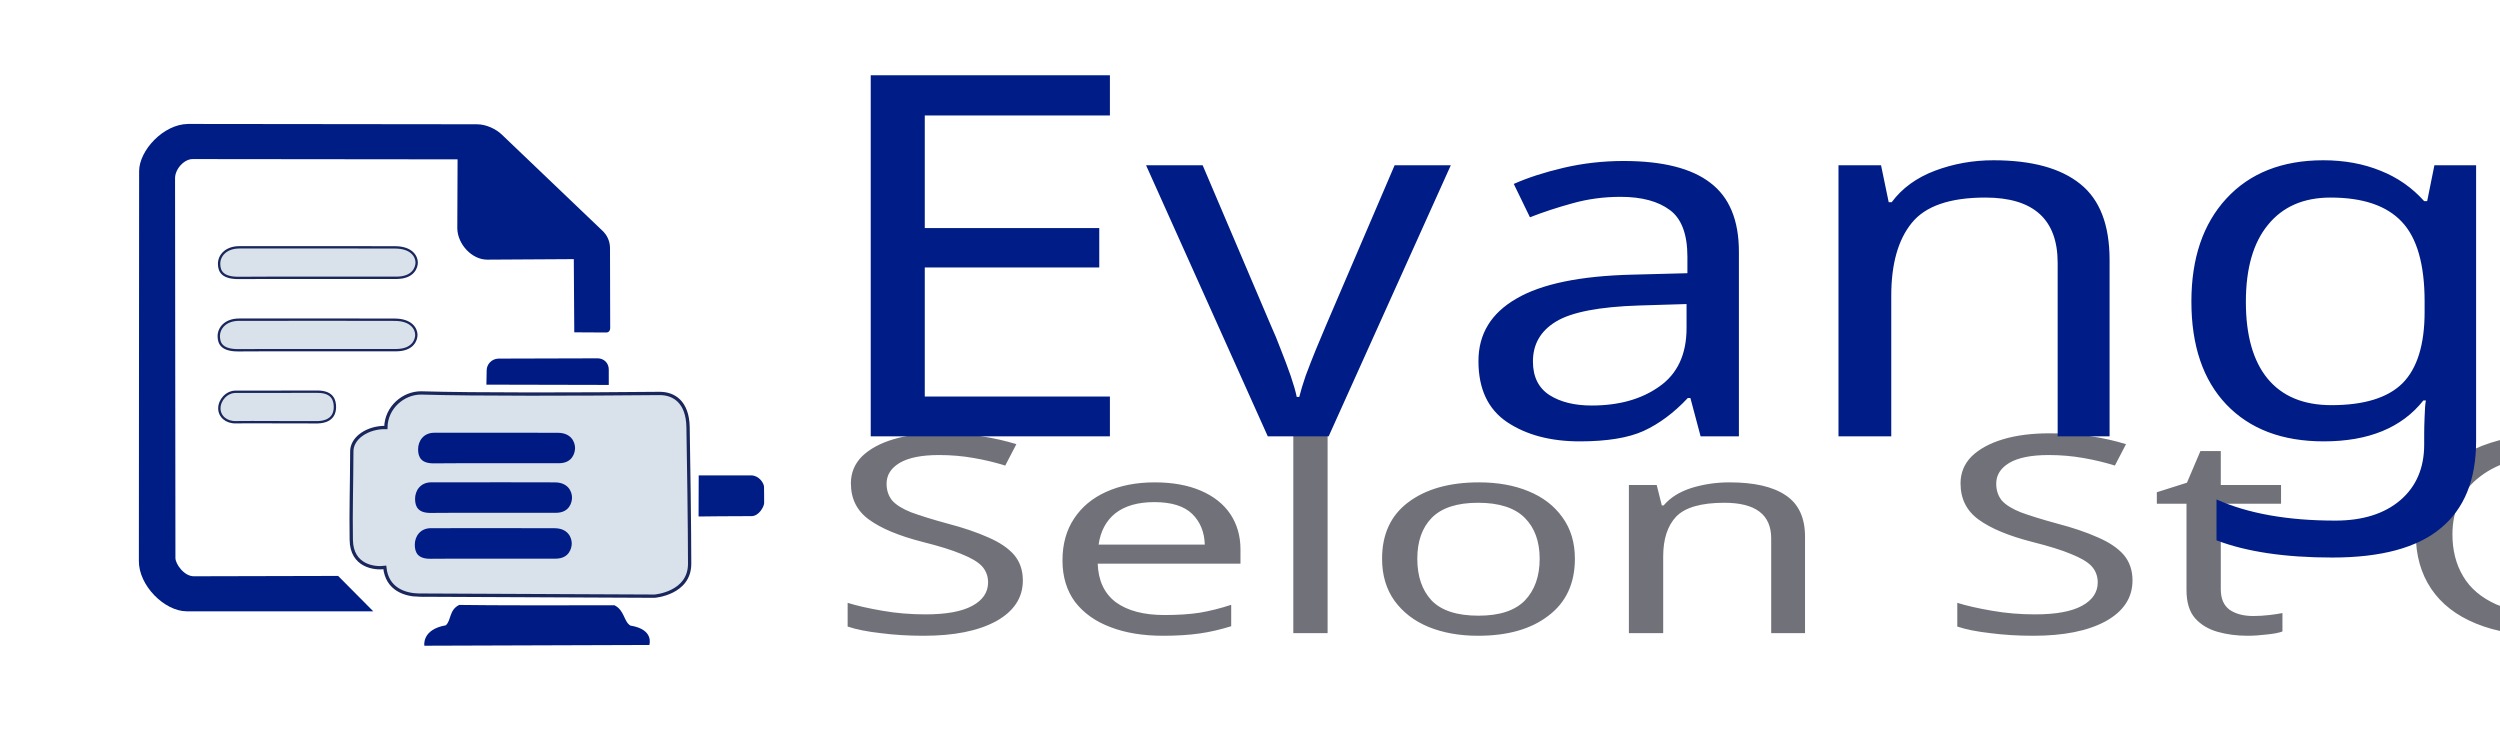
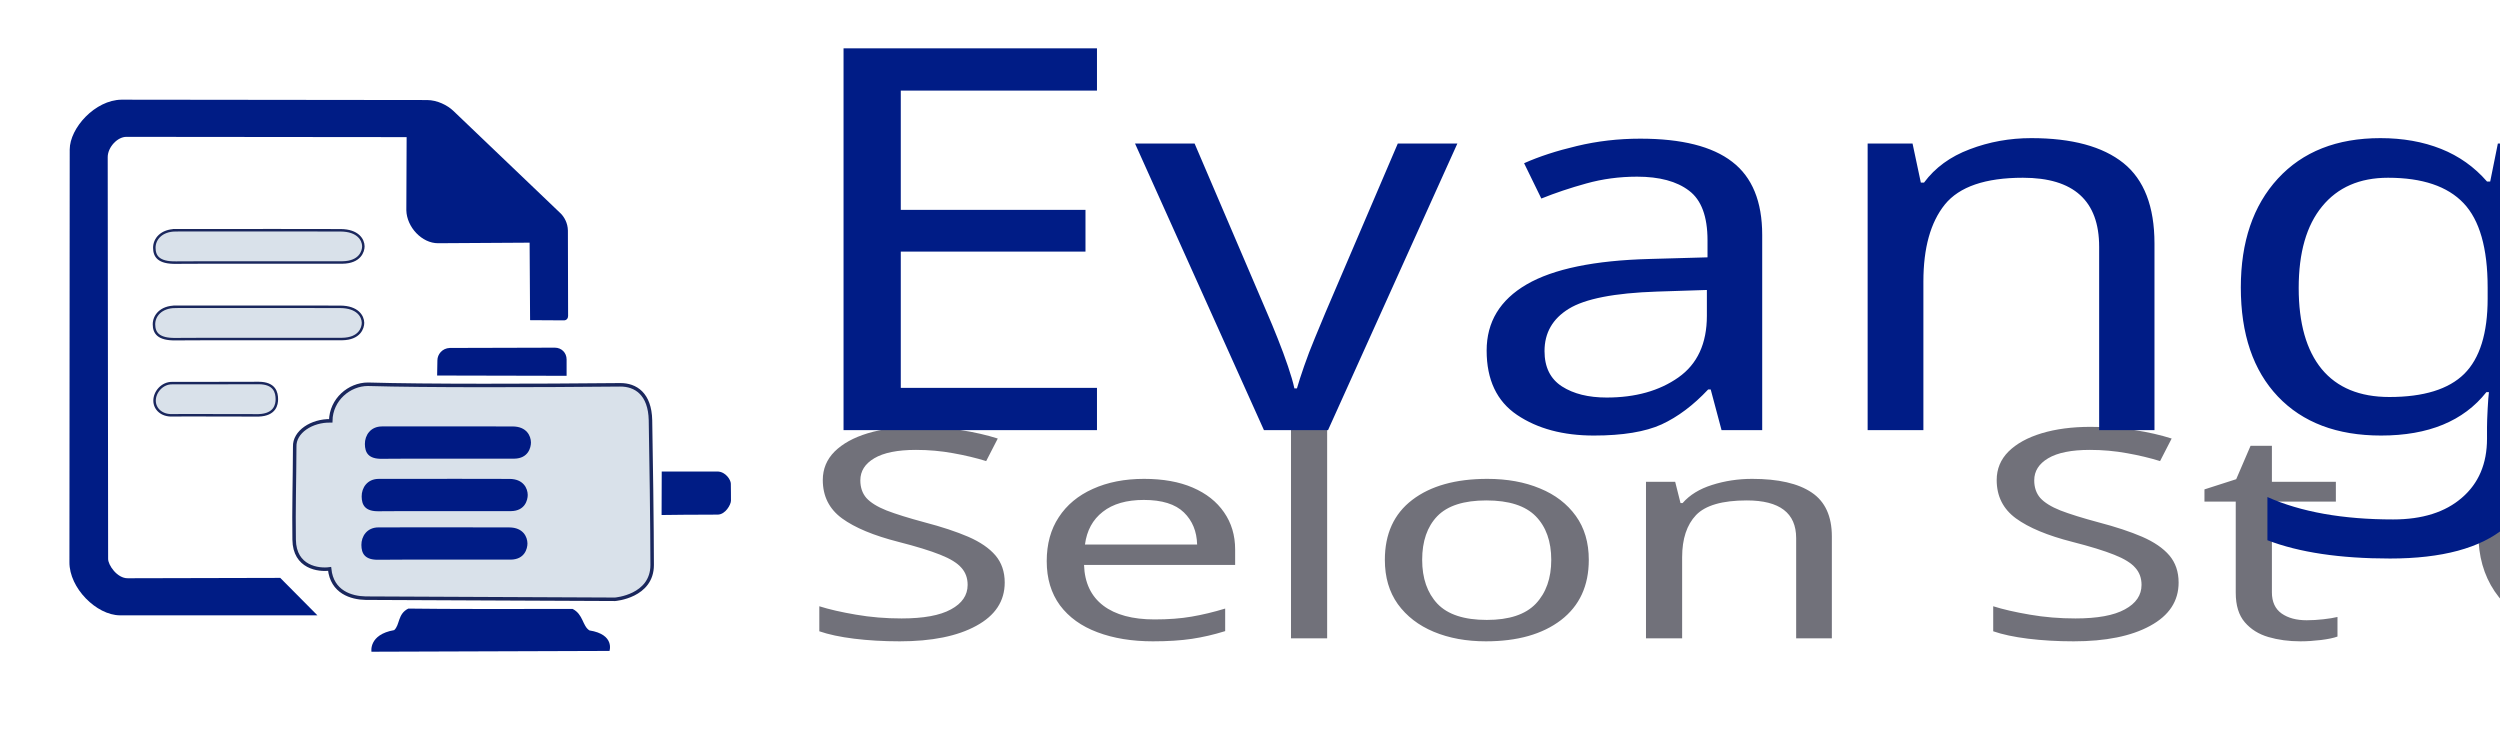
- <svg xmlns="http://www.w3.org/2000/svg" width="100" height="30" viewBox="0 0 100 30" fill="none" version="1.1" id="svg11" xml:space="preserve">
+ <svg xmlns="http://www.w3.org/2000/svg" width="200" height="60" viewBox="0 0 200 60" fill="none" version="1.1" id="svg11" xml:space="preserve">
  <defs id="defs11" />
-   <text xml:space="preserve" style="font-size:13.106px;font-family:sans-serif;-inkscape-font-specification:'sans-serif, Normal';text-align:start;writing-mode:lr-tb;direction:ltr;text-anchor:start;fill:#71717a;fill-opacity:1;stroke:none;stroke-width:1.697;stroke-linecap:square;stroke-dasharray:5.09, 5.09" x="27.903" y="30.048" id="text12-5-2" transform="scale(1.186587,0.8427529)">
-     <tspan id="tspan11-3-4" x="27.903" y="30.048" style="font-style:normal;font-variant:normal;font-weight:normal;font-stretch:normal;font-size:13.106px;font-family:Gabriola;-inkscape-font-specification:'Gabriola, Normal';font-variant-ligatures:normal;font-variant-caps:normal;font-variant-numeric:normal;font-variant-east-asian:normal;fill:#71717a;fill-opacity:1;stroke-width:1.697">Selon St Gaël</tspan>
-     <tspan x="27.903" y="47.789" style="font-style:normal;font-variant:normal;font-weight:300;font-stretch:normal;font-size:8.009px;font-family:Sans;-inkscape-font-specification:'Sans, Light';font-variant-ligatures:normal;font-variant-caps:normal;font-variant-numeric:normal;font-variant-east-asian:normal;fill:#71717a;fill-opacity:1;stroke-width:1.697" id="tspan12-9" />
+   <text xml:space="preserve" style="font-size:27.731px;font-family:sans-serif;-inkscape-font-specification:'sans-serif, Normal';text-align:start;writing-mode:lr-tb;direction:ltr;text-anchor:start;fill:#71717a;fill-opacity:1;stroke:none;stroke-width:3.59;stroke-linecap:square;stroke-dasharray:10.769, 10.769" x="53.818" y="60.596" id="text12-5-2" transform="scale(1.186587,0.8427529)">
+     <tspan id="tspan11-3-4" x="53.818" y="60.596" style="font-style:normal;font-variant:normal;font-weight:normal;font-stretch:normal;font-size:27.731px;font-family:Gabriola;-inkscape-font-specification:'Gabriola, Normal';font-variant-ligatures:normal;font-variant-caps:normal;font-variant-numeric:normal;font-variant-east-asian:normal;fill:#71717a;fill-opacity:1;stroke-width:3.59">Selon St Gaël</tspan>
+     <tspan x="53.818" y="98.137" style="font-style:normal;font-variant:normal;font-weight:300;font-stretch:normal;font-size:16.947px;font-family:Sans;-inkscape-font-specification:'Sans, Light';font-variant-ligatures:normal;font-variant-caps:normal;font-variant-numeric:normal;font-variant-east-asian:normal;fill:#71717a;fill-opacity:1;stroke-width:3.59" id="tspan12-9" />
  </text>
-   <path style="fill:#001b84;fill-opacity:1;stroke:none;stroke-width:0.227;stroke-linecap:square;stroke-dasharray:0.682, 0.682" d="m 16.974,25.829 8.999,-0.03 c 0,0 0.212,-0.622 -0.758,-0.776 -0.268,-0.164 -0.23,-0.608 -0.637,-0.813 -1.637,0.007 -4.982,0.007 -6.21,-0.013 -0.41,0.202 -0.315,0.62 -0.536,0.815 -0.971,0.169 -0.858,0.816 -0.858,0.816 z" id="path21" />
-   <path style="fill:#d9e1ea;fill-opacity:1;stroke:#1a275d;stroke-width:0.132;stroke-linecap:square;stroke-dasharray:none;stroke-dashoffset:0;stroke-opacity:1" d="m 16.753,23.804 c 2.968,0.01 9.428,0.043 9.428,0.043 0,0 1.405,-0.106 1.405,-1.298 0,-1.277 -0.043,-4.469 -0.064,-5.47 -0.021,-1 -0.561,-1.346 -1.149,-1.341 -3.248,0.031 -7.342,0.043 -9.534,-0.021 -0.702,0 -1.392,0.577 -1.405,1.383 -0.722,-0.016 -1.382,0.418 -1.362,0.979 -0.005,1.317 -0.04,2.341 -0.021,3.512 0.011,1.057 0.933,1.163 1.341,1.107 0.089,0.88 0.82,1.096 1.362,1.107 z" id="path22" />
-   <path style="fill:#001c85;fill-opacity:1;stroke:none;stroke-width:0.227;stroke-linecap:square;stroke-dasharray:0.682, 0.682" d="m 27.948,19.015 -0.005,1.645 c 0,0 1.515,-0.019 2.117,-0.015 0.297,5.9e-4 0.503,-0.38 0.506,-0.523 0.003,-0.127 -0.004,-0.51 -0.005,-0.648 -2.95e-4,-0.138 -0.193,-0.452 -0.506,-0.458 -0.979,-2.94e-4 -2.107,0 -2.107,0 z" id="path23" />
-   <path style="fill:#001a83;fill-opacity:1;stroke:none;stroke-width:0.227;stroke-linecap:square;stroke-dasharray:0.682, 0.682" d="m 17.368,17.31 c 1.496,-0.006 4.953,0.002 4.953,0.002 0.516,0.005 0.678,0.355 0.681,0.605 0,0.192 -0.101,0.604 -0.63,0.612 -0.294,0.004 -4.507,-0.006 -4.994,0.005 -0.531,0.012 -0.652,-0.243 -0.654,-0.559 -0.002,-0.328 0.21,-0.663 0.644,-0.665 z" id="path24" />
-   <path style="fill:#d9e1ea;fill-opacity:1;stroke:#1a275d;stroke-width:0.094;stroke-linecap:square;stroke-dasharray:none;stroke-dashoffset:0;stroke-opacity:1" d="m 9.574,9.893 c 1.883,-0.006 6.236,0.002 6.236,0.002 0.65,0.005 0.854,0.355 0.857,0.605 0,0.192 -0.127,0.604 -0.793,0.612 -0.37,0.004 -5.674,-0.006 -6.286,0.005 -0.669,0.012 -0.821,-0.243 -0.824,-0.559 C 8.761,10.23 9.028,9.895 9.574,9.893 Z" id="path24-6" />
-   <path style="fill:#d9e1ea;fill-opacity:1;stroke:#1a275d;stroke-width:0.094;stroke-linecap:square;stroke-dasharray:none;stroke-dashoffset:0;stroke-opacity:1" d="m 9.561,12.787 c 1.883,-0.006 6.236,0.002 6.236,0.002 0.65,0.005 0.854,0.355 0.857,0.605 0,0.192 -0.127,0.604 -0.793,0.612 -0.37,0.004 -5.674,-0.006 -6.286,0.005 -0.669,0.012 -0.821,-0.243 -0.824,-0.559 -0.003,-0.328 0.264,-0.663 0.81,-0.665 z" id="path24-6-0" />
-   <path style="fill:#d9e1ea;fill-opacity:1;stroke:#1a275d;stroke-width:0.094;stroke-linecap:square;stroke-dasharray:none;stroke-dashoffset:0;stroke-opacity:1" d="m 12.714,15.668 c 0.606,0.005 0.681,0.361 0.683,0.611 0,0.192 -0.055,0.591 -0.69,0.612 -0.216,0.007 -2.911,-0.013 -3.27,-0.002 -0.391,0.012 -0.661,-0.236 -0.663,-0.552 -0.002,-0.328 0.285,-0.67 0.662,-0.666 1.179,0.003 2.099,-0.004 3.278,-0.004 z" id="path24-6-0-7" />
-   <path style="fill:#001b84;fill-opacity:1;stroke:none;stroke-width:0.227;stroke-linecap:square;stroke-dasharray:0.682, 0.682" d="m 17.247,19.293 c 1.496,-0.006 4.953,0.002 4.953,0.002 0.516,0.005 0.678,0.355 0.681,0.605 0,0.192 -0.101,0.604 -0.63,0.612 -0.294,0.004 -4.507,-0.006 -4.994,0.005 -0.531,0.012 -0.652,-0.243 -0.654,-0.559 -0.002,-0.328 0.21,-0.663 0.644,-0.665 z" id="path24-8" />
-   <path style="fill:#001c86;fill-opacity:1;stroke:none;stroke-width:0.227;stroke-linecap:square;stroke-dasharray:0.682, 0.682" d="m 17.236,21.127 c 1.496,-0.006 4.953,0.002 4.953,0.002 0.516,0.005 0.678,0.355 0.681,0.605 0,0.192 -0.101,0.604 -0.63,0.612 -0.294,0.004 -4.507,-0.006 -4.994,0.005 -0.531,0.012 -0.652,-0.243 -0.654,-0.559 -0.002,-0.328 0.21,-0.663 0.644,-0.665 z" id="path24-8-4" />
-   <path style="fill:#001a83;fill-opacity:1;stroke:none;stroke-width:0.227;stroke-linecap:square;stroke-dasharray:0.682, 0.682" d="m 19.456,15.386 4.895,0.011 V 14.78 c 0,-0.256 -0.192,-0.447 -0.447,-0.447 l -3.969,0.011 c -0.287,0.011 -0.468,0.245 -0.468,0.468 z" id="path25" />
-   <path style="fill:#001c85;fill-opacity:1;stroke:none;stroke-width:0.132;stroke-linecap:square;stroke-dasharray:none;stroke-dashoffset:0;stroke-opacity:1" d="m 22.971,13.293 1.279,0.007 c 0.106,0 0.158,-0.086 0.158,-0.166 L 24.4,9.907 C 24.395,9.614 24.259,9.395 24.137,9.267 L 20.066,5.377 C 19.848,5.17 19.461,4.971 19.073,4.971 L 7.523,4.958 C 6.526,4.969 5.569,6.025 5.565,6.841 L 5.555,22.441 c -0.007,0.982 1.024,2.004 1.905,2.011 h 7.47 l -1.405,-1.415 -5.764,0.014 C 7.358,23.058 7.01,22.545 7.017,22.312 L 7.002,7.129 c 0,-0.372 0.371,-0.774 0.713,-0.766 l 10.588,0.011 -0.011,2.767 c 0.015,0.632 0.585,1.249 1.202,1.245 l 3.458,-0.021 z" id="path26" />
-   <text xml:space="preserve" style="font-style:normal;font-variant:normal;font-weight:bold;font-stretch:normal;font-size:22.029px;font-family:Consolas;-inkscape-font-specification:'Consolas, Bold';font-variant-ligatures:normal;font-variant-caps:normal;font-variant-numeric:normal;font-variant-east-asian:normal;text-align:start;writing-mode:lr-tb;direction:ltr;text-anchor:start;fill:#001c86;fill-opacity:1;stroke:none;stroke-width:2.852;stroke-linecap:square;stroke-dasharray:8.556, 8.556;stroke-dashoffset:0" x="29.828" y="19.015" id="text12" transform="scale(1.089474,0.9178742)">
-     <tspan id="tspan11" x="29.828" y="19.015" style="font-style:normal;font-variant:normal;font-weight:normal;font-stretch:normal;font-size:22.029px;font-family:Gabriola;-inkscape-font-specification:'Gabriola, Normal';font-variant-ligatures:normal;font-variant-caps:normal;font-variant-numeric:normal;font-variant-east-asian:normal;fill:#001c86;fill-opacity:1;stroke-width:2.852;stroke-dasharray:8.556, 8.556;stroke-dashoffset:0">Evangile</tspan>
+   <path style="fill:#001b84;fill-opacity:1;stroke:none;stroke-width:0.481;stroke-linecap:square;stroke-dasharray:1.443, 1.443" d="m 29.717,52.138 19.042,-0.064 c 0,0 0.449,-1.316 -1.603,-1.641 -0.567,-0.348 -0.486,-1.286 -1.349,-1.72 -3.463,0.014 -10.541,0.016 -13.14,-0.027 -0.868,0.427 -0.667,1.313 -1.134,1.724 -2.055,0.357 -1.816,1.727 -1.816,1.727 z" id="path21" />
+   <path style="fill:#d9e1ea;fill-opacity:1;stroke:#1a275d;stroke-width:0.28;stroke-linecap:square;stroke-dasharray:none;stroke-dashoffset:0;stroke-opacity:1" d="m 29.251,47.853 c 6.281,0.022 19.95,0.09 19.95,0.09 0,0 2.972,-0.225 2.972,-2.747 0,-2.702 -0.09,-9.457 -0.135,-11.574 -0.045,-2.117 -1.186,-2.849 -2.432,-2.837 -6.872,0.065 -15.536,0.09 -20.175,-0.045 -1.486,0 -2.945,1.22 -2.972,2.927 -1.528,-0.034 -2.925,0.885 -2.882,2.072 -0.011,2.786 -0.084,4.954 -0.045,7.43 0.024,2.237 1.974,2.462 2.837,2.342 0.188,1.861 1.735,2.32 2.882,2.342 z" id="path22" />
+   <path style="fill:#001c85;fill-opacity:1;stroke:none;stroke-width:0.481;stroke-linecap:square;stroke-dasharray:1.443, 1.443" d="m 52.938,37.72 -0.011,3.481 c 0,0 3.206,-0.041 4.48,-0.032 0.629,0.001 1.064,-0.804 1.07,-1.107 0.006,-0.268 -0.009,-1.079 -0.011,-1.372 -6.24e-4,-0.293 -0.408,-0.956 -1.07,-0.97 -2.073,-6.22e-4 -4.458,0 -4.458,0 z" id="path23" />
+   <path style="fill:#001a83;fill-opacity:1;stroke:none;stroke-width:0.481;stroke-linecap:square;stroke-dasharray:1.443, 1.443" d="m 30.553,34.113 c 3.166,-0.012 10.482,0.004 10.482,0.004 1.092,0.011 1.435,0.75 1.441,1.28 0,0.405 -0.213,1.279 -1.333,1.296 -0.621,0.009 -9.537,-0.013 -10.567,0.011 -1.124,0.025 -1.38,-0.513 -1.385,-1.182 -0.004,-0.694 0.444,-1.404 1.362,-1.407 z" id="path24" />
+   <path style="fill:#d9e1ea;fill-opacity:1;stroke:#1a275d;stroke-width:0.199;stroke-linecap:square;stroke-dasharray:none;stroke-dashoffset:0;stroke-opacity:1" d="m 14.06,18.419 c 3.985,-0.012 13.195,0.004 13.195,0.004 1.375,0.011 1.807,0.75 1.814,1.28 0,0.405 -0.268,1.279 -1.678,1.296 -0.782,0.009 -12.005,-0.013 -13.302,0.01 -1.415,0.025 -1.738,-0.513 -1.743,-1.182 -0.005,-0.694 0.559,-1.404 1.715,-1.407 z" id="path24-6" />
+   <path style="fill:#d9e1ea;fill-opacity:1;stroke:#1a275d;stroke-width:0.199;stroke-linecap:square;stroke-dasharray:none;stroke-dashoffset:0;stroke-opacity:1" d="m 14.032,24.542 c 3.985,-0.012 13.195,0.004 13.195,0.004 1.375,0.011 1.807,0.75 1.814,1.28 0,0.405 -0.268,1.279 -1.678,1.296 -0.782,0.009 -12.005,-0.013 -13.302,0.011 -1.415,0.025 -1.738,-0.513 -1.743,-1.182 -0.005,-0.694 0.559,-1.404 1.715,-1.407 z" id="path24-6-0" />
+   <path style="fill:#d9e1ea;fill-opacity:1;stroke:#1a275d;stroke-width:0.199;stroke-linecap:square;stroke-dasharray:none;stroke-dashoffset:0;stroke-opacity:1" d="m 20.704,30.639 c 1.283,0.011 1.44,0.764 1.444,1.293 0,0.405 -0.116,1.251 -1.461,1.296 -0.457,0.015 -6.16,-0.027 -6.919,-0.003 -0.828,0.025 -1.399,-0.5 -1.403,-1.168 -0.004,-0.694 0.604,-1.417 1.401,-1.408 2.496,0.006 4.441,-0.009 6.936,-0.009 z" id="path24-6-0-7" />
+   <path style="fill:#001b84;fill-opacity:1;stroke:none;stroke-width:0.481;stroke-linecap:square;stroke-dasharray:1.443, 1.443" d="m 30.296,38.309 c 3.166,-0.012 10.481,0.004 10.481,0.004 1.092,0.011 1.435,0.75 1.441,1.28 0,0.405 -0.213,1.279 -1.333,1.296 -0.621,0.009 -9.537,-0.013 -10.567,0.011 -1.124,0.025 -1.38,-0.513 -1.385,-1.182 -0.004,-0.694 0.444,-1.404 1.362,-1.407 z" id="path24-8" />
+   <path style="fill:#001c86;fill-opacity:1;stroke:none;stroke-width:0.481;stroke-linecap:square;stroke-dasharray:1.443, 1.443" d="m 30.273,42.19 c 3.166,-0.012 10.482,0.004 10.482,0.004 1.092,0.011 1.435,0.75 1.441,1.28 0,0.405 -0.213,1.279 -1.333,1.296 -0.621,0.009 -9.537,-0.013 -10.567,0.011 -1.124,0.025 -1.38,-0.513 -1.385,-1.182 -0.004,-0.694 0.444,-1.404 1.362,-1.407 z" id="path24-8-4" />
+   <path style="fill:#001a83;fill-opacity:1;stroke:none;stroke-width:0.481;stroke-linecap:square;stroke-dasharray:1.443, 1.443" d="m 34.97,30.042 10.358,0.023 v -1.306 c 0,-0.541 -0.405,-0.946 -0.946,-0.946 l -8.399,0.023 c -0.608,0.023 -0.991,0.518 -0.991,0.991 z" id="path25" />
+   <path style="fill:#001c85;fill-opacity:1;stroke:none;stroke-width:0.28;stroke-linecap:square;stroke-dasharray:none;stroke-dashoffset:0;stroke-opacity:1" d="m 42.407,25.613 2.707,0.016 c 0.225,0 0.334,-0.181 0.334,-0.35 l -0.016,-6.83 c -0.011,-0.619 -0.298,-1.083 -0.557,-1.353 L 36.261,8.863 C 35.799,8.424 34.981,8.003 34.159,8.003 L 9.72,7.975 C 7.611,7.999 5.585,10.233 5.577,11.961 l -0.023,33.009 c -0.016,2.078 2.168,4.24 4.03,4.256 H 25.392 l -2.972,-2.995 -12.197,0.029 C 9.371,46.276 8.634,45.191 8.65,44.697 L 8.617,12.569 c 0,-0.788 0.784,-1.637 1.509,-1.621 l 22.404,0.022 -0.023,5.854 c 0.032,1.337 1.239,2.642 2.544,2.634 l 7.318,-0.045 z" id="path26" />
+   <text xml:space="preserve" style="font-style:normal;font-variant:normal;font-weight:bold;font-stretch:normal;font-size:46.613px;font-family:Consolas;-inkscape-font-specification:'Consolas, Bold';font-variant-ligatures:normal;font-variant-caps:normal;font-variant-numeric:normal;font-variant-east-asian:normal;text-align:start;writing-mode:lr-tb;direction:ltr;text-anchor:start;fill:#001c86;fill-opacity:1;stroke:none;stroke-width:6.035;stroke-linecap:square;stroke-dasharray:18.104, 18.104;stroke-dashoffset:0" x="57.426" y="37.496" id="text12" transform="scale(1.089474,0.9178742)">
+     <tspan id="tspan11" x="57.426" y="37.496" style="font-style:normal;font-variant:normal;font-weight:normal;font-stretch:normal;font-size:46.613px;font-family:Gabriola;-inkscape-font-specification:'Gabriola, Normal';font-variant-ligatures:normal;font-variant-caps:normal;font-variant-numeric:normal;font-variant-east-asian:normal;fill:#001c86;fill-opacity:1;stroke-width:6.035;stroke-dasharray:18.104, 18.104;stroke-dashoffset:0">Evangile</tspan>
  </text>
</svg>
